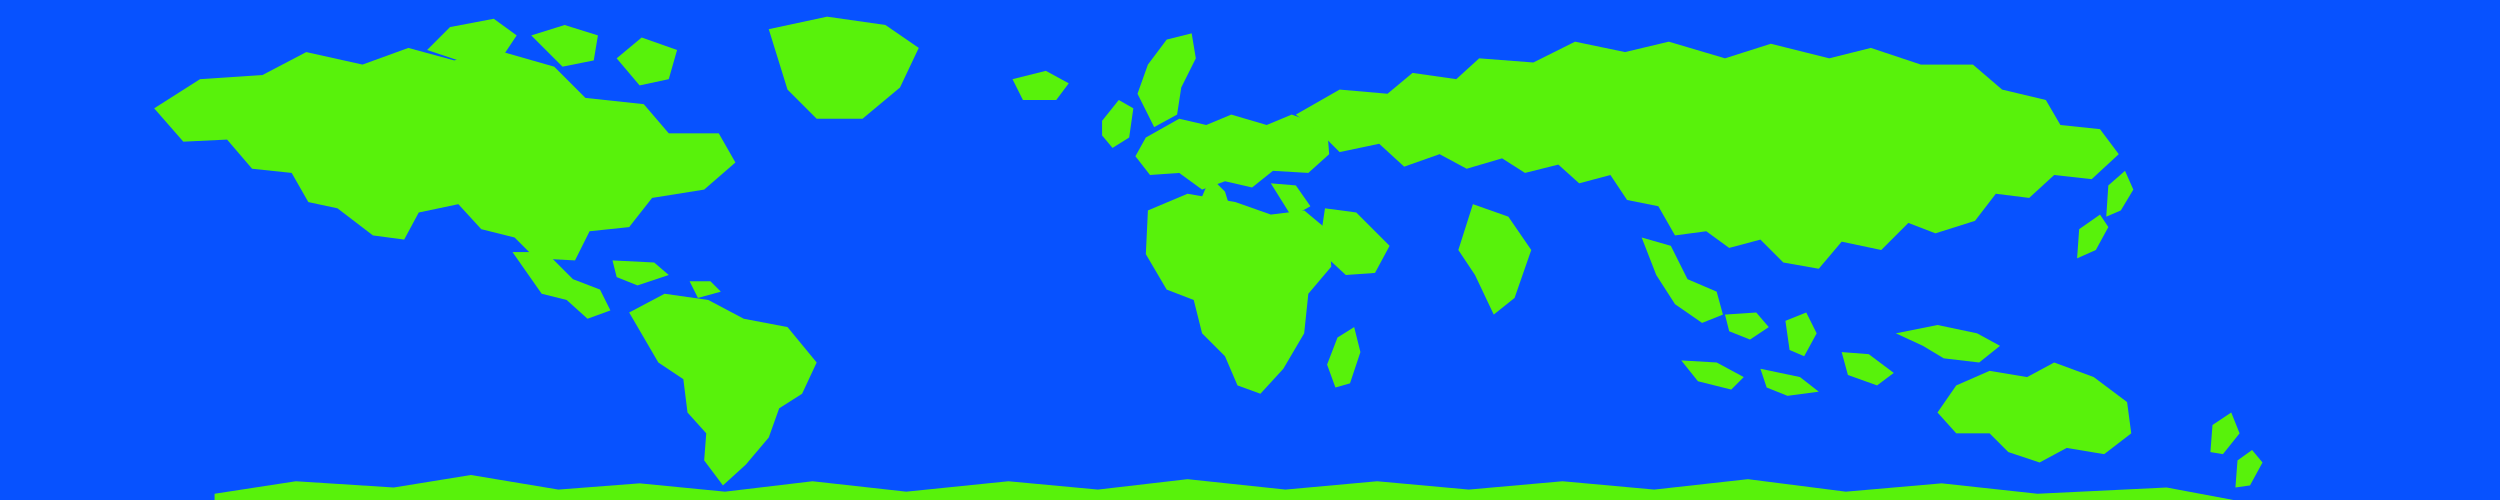
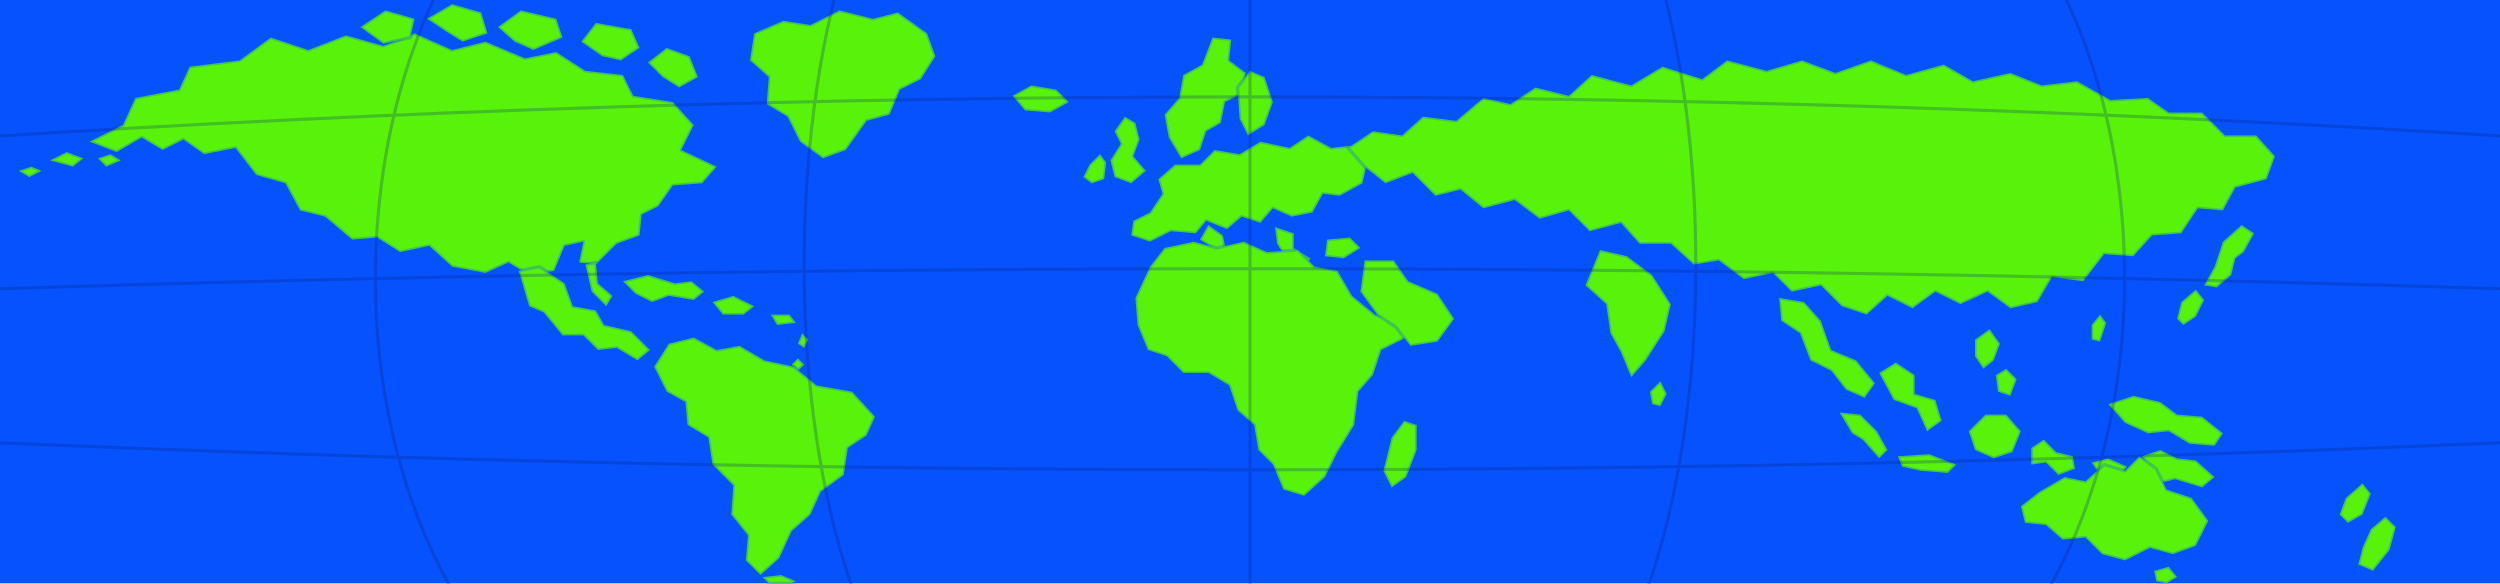
- <svg xmlns="http://www.w3.org/2000/svg" viewBox="0 0 1200 240" width="1200" height="240" preserveAspectRatio="none">
-   <rect width="1200" height="240" fill="#0752ff" />
-   <g fill="#58f20b">
-     <path d="M74 52 96 38 126 36 147 25 174 31 196 23 218 29 238 24 266 32 281 47 309 50 321 64 345 64 353 78 338 91 313 95 302 109 283 111 276 125 257 124 247 114 231 110 220 98 201 102 194 115 179 113 162 100 148 97 140 83 121 81 109 67 88 68Z" />
-     <path d="M205 24 216 13 237 9 248 17 240 29 223 30Z M255 17 271 12 287 17 285 29 270 32Z M296 28 308 18 325 24 321 38 307 41Z" />
-     <path d="M246 121 262 121 275 134 288 139 293 149 282 153 272 144 260 141Z" />
-     <path d="M369 14 397 8 425 12 441 23 432 42 414 57 392 57 378 43Z" />
-     <path d="M294 125 314 126 321 132 306 137 296 133Z M331 135 341 135 346 140 335 143Z" />
-     <path d="M302 150 319 141 340 144 357 153 378 157 392 174 385 189 374 196 369 210 358 223 347 233 338 221 339 208 330 198 328 182 316 174Z" />
-     <path d="M486 38 502 34 513 40 507 48 491 48Z M529 58 537 48 544 52 542 66 534 71 529 65Z M546 45 551 31 560 19 572 16 574 28 567 42 565 55 554 61Z" />
-     <path d="M550 66 566 57 579 60 591 55 608 60 620 55 637 61 638 74 628 83 611 82 601 90 588 87 577 91 566 83 552 84 545 75Z" />
-     <path d="M581 85 588 92 592 105 584 108 575 99Z M610 88 622 89 629 99 620 104Z" />
-     <path d="M551 101 570 93 593 97 610 103 626 101 638 111 639 128 628 141 626 160 616 177 605 189 594 185 588 171 577 160 573 144 560 139 550 122Z" />
-     <path d="M642 162 650 157 653 169 648 184 641 186 637 175Z" />
-     <path d="M622 55 643 43 666 45 678 35 699 38 710 28 736 30 756 20 780 25 801 20 828 28 850 21 878 28 898 23 922 31 947 31 961 43 982 48 989 60 1008 62 1017 74 1004 86 986 84 974 95 958 93 948 106 929 112 916 107 903 120 884 116 873 129 856 126 845 115 830 119 819 111 804 113 796 99 781 96 773 84 758 88 748 79 732 83 721 76 704 81 691 74 674 80 662 69 643 73 635 65Z" />
-     <path d="M636 100 651 102 667 118 660 131 646 132 633 120Z M707 98 724 104 735 120 727 143 717 151 708 132 700 120Z" />
-     <path d="M788 114 802 118 810 134 824 140 827 151 817 155 804 146 795 132Z M828 151 843 150 849 157 840 163 830 159Z M857 154 867 150 872 160 866 171 859 168Z" />
-     <path d="M1012 89 1020 82 1024 91 1018 101 1011 104Z M998 110 1008 103 1012 109 1006 120 997 124Z" />
-     <path d="M807 173 824 174 837 181 831 187 815 183Z M845 177 864 181 873 188 858 190 848 186Z M884 169 897 170 909 179 901 185 887 180Z" />
-     <path d="M910 160 930 156 949 160 960 166 950 174 933 172 923 166Z" />
-     <path d="M939 185 955 178 973 181 986 174 1005 181 1021 193 1023 208 1010 218 992 215 979 222 964 217 955 208 939 208 930 198Z" />
-     <path d="M1062 204 1071 198 1075 208 1067 218 1061 217Z M1074 221 1081 216 1086 222 1080 233 1073 234Z" />
-     <path d="M103 237 142 231 189 234 226 228 268 235 307 232 348 236 390 231 435 236 484 231 527 235 570 230 617 235 661 231 705 235 750 231 794 235 839 230 886 236 932 232 978 237 1040 234 1072 240H103Z" />
+ <svg xmlns="http://www.w3.org/2000/svg" viewBox="0 0 1200 280" width="1200" height="280" preserveAspectRatio="none">
+   <rect width="1200" height="280" fill="#0752ff" />
+   <g fill="#58f20b" stroke="#0752ff" stroke-opacity=".28" stroke-width="1.6" stroke-linecap="round" stroke-linejoin="round">
+     <path d="M43 68 59 60 65 47 86 43 91 32 115 29 130 18 148 24 166 17 184 22 199 16 217 24 233 20 252 28 267 25 281 34 299 36 304 46 323 49 333 60 327 72 344 80 337 88 323 89 316 99 308 103 307 113 296 117 286 127 278 126 280 116 271 118 266 130 254 132 244 126 233 131 217 128 206 118 192 121 181 114 169 115 156 104 144 101 137 88 123 84 113 71 98 74 88 67 78 72 68 66 56 73Z" />
+     <path d="M249 130 259 128 271 136 275 147 286 149 290 156 303 159 312 168 306 173 296 167 287 168 280 161 270 161 261 150 254 147Z" />
+     <path d="M281 127 286 126 287 136 294 142 291 147 284 140Z" />
+     <path d="M24 77 32 73 40 76 35 80Z M47 76 53 74 58 77 51 80Z M9 82 15 80 20 82 14 85Z" />
+     <path d="M173 13 185 5 199 9 197 18 184 21Z M205 9 217 2 231 6 234 16 222 20 214 15Z M239 13 250 5 267 9 270 18 256 24 247 20Z M279 20 286 11 303 14 307 23 298 29 289 27Z M311 30 320 23 331 27 335 37 326 42 318 37Z" />
+     <path d="M362 16 376 10 389 12 403 5 419 9 431 6 445 16 449 27 442 38 432 43 427 55 416 58 406 72 395 76 384 68 378 56 368 50 369 37 360 29Z" />
+     <path d="M299 135 311 132 324 136 332 135 338 140 333 144 321 142 313 145 305 141Z M342 145 352 142 362 147 357 151 347 151Z M370 151 379 151 382 155 373 156Z" />
+     <path d="M385 160 388 163 386 167 383 165Z M383 172 386 175 383 178 380 175Z M378 182 381 185 378 188 375 185Z" />
+     <path d="M314 176 321 165 333 162 344 168 355 166 367 173 381 176 392 185 409 188 420 200 416 209 407 215 405 228 394 236 389 247 380 255 374 268 365 276 358 269 359 257 351 247 352 233 342 223 340 210 330 204 329 193 320 188Z" />
+     <path d="M366 277 375 276 382 279 380 280H369Z" />
+     <path d="M486 46 495 41 507 43 513 49 504 54 492 53Z M533 77 538 69 535 63 540 56 545 59 547 67 544 75 550 82 543 88 535 85Z M523 79 528 74 531 78 530 86 524 88 520 85Z" />
+     <path d="M561 66 559 55 566 47 568 36 577 31 582 18 591 19 590 29 598 35 596 45 588 49 586 59 579 63 576 72 567 76Z" />
+     <path d="M594 42 600 34 607 37 611 49 607 60 599 65 595 57Z" />
+     <path d="M552 102 558 93 556 86 564 79 576 79 583 72 595 74 605 68 619 71 628 65 639 71 648 70 656 79 654 88 643 94 635 93 630 102 620 104 611 100 605 107 596 104 589 110 579 106 574 112 562 111 552 116 543 113 544 106Z" />
+     <path d="M580 108 587 113 589 123 597 126 593 132 586 127 582 119 576 115Z M612 109 621 112 621 119 629 124 626 130 618 125 613 117Z M637 115 648 114 653 119 645 124 636 123Z" />
+     <path d="M552 128 559 119 573 116 584 119 597 116 608 121 623 120 631 128 642 130 649 142 660 151 673 154 680 150 675 162 663 168 659 180 652 188 650 204 642 217 636 229 626 238 616 235 611 223 604 216 602 204 594 197 590 185 580 179 568 179 560 171 551 168 546 156 545 143Z" />
+     <path d="M668 210 674 202 680 204 680 216 675 229 668 234 664 226Z" />
+     <path d="M647 71 659 63 673 65 683 56 699 58 712 47 725 50 737 42 753 46 764 36 783 41 798 32 817 38 829 29 848 34 865 29 881 35 898 29 915 36 933 31 947 39 965 35 980 41 997 39 1013 48 1031 47 1041 54 1057 54 1068 65 1083 65 1092 75 1088 86 1073 90 1067 101 1055 100 1047 112 1033 113 1024 123 1010 122 1000 135 985 133 978 145 965 148 954 140 941 146 929 140 918 148 906 142 896 151 884 147 874 137 860 140 851 131 837 134 825 125 813 127 802 117 787 117 778 107 763 111 753 101 739 105 727 96 712 100 701 91 689 94 678 83 665 88 655 80Z" />
+     <path d="M655 125 669 125 676 135 690 141 698 153 690 164 677 166 670 157 661 151 653 140Z" />
+     <path d="M768 120 781 123 793 132 802 146 799 159 790 173 783 181 778 169 773 160 771 146 761 137Z" />
+     <path d="M854 143 866 145 874 154 879 168 891 173 900 184 895 191 886 187 879 178 869 173 864 160 855 154Z" />
+     <path d="M902 179 910 174 919 180 919 189 929 192 932 202 925 207 920 196 909 192Z M948 163 955 158 960 165 957 173 952 177 948 171Z M958 180 963 177 968 182 965 190 959 188Z" />
+     <path d="M1067 116 1076 108 1082 112 1077 121 1073 124 1071 132 1064 138 1058 137 1063 128Z M1047 145 1054 139 1058 144 1054 152 1048 156 1045 153Z M1004 156 1008 151 1011 155 1008 164 1004 163Z M792 188 797 183 800 189 797 195 793 194Z" />
+     <path d="M883 198 893 199 901 207 906 216 902 220 894 211 889 208Z M911 219 926 218 939 223 935 227 922 226 913 224Z M945 207 953 199 963 199 970 207 966 217 957 220 948 216Z M975 215 981 211 987 217 995 219 996 225 988 228 982 222 975 223Z" />
+     <path d="M1004 222 1012 220 1021 224 1017 229 1008 228Z M1028 219 1037 216 1045 220 1054 221 1063 229 1057 234 1044 230 1036 232Z" />
+     <path d="M1012 194 1024 190 1037 193 1045 199 1057 200 1067 208 1063 214 1051 213 1041 207 1031 208 1020 203Z" />
+     <path d="M979 236 991 229 1001 231 1010 223 1020 226 1027 219 1035 225 1040 235 1052 239 1060 250 1054 262 1043 266 1032 263 1020 269 1009 266 1001 258 990 259 982 252 972 251 970 243Z" />
+     <path d="M1034 274 1041 272 1045 277 1040 280 1035 279Z M1126 239 1134 232 1138 237 1134 247 1127 251 1123 247Z M1138 254 1145 248 1150 253 1147 264 1139 274 1132 271 1134 263Z" />
+   </g>
+   <g fill="none" stroke="#001b70" stroke-width="1.5" opacity=".24">
+     <path d="M213-10C168 76 168 204 221 290M403-10C379 76 379 204 412 290M600-10V290M797-10C821 76 821 204 788 290M987-10C1032 76 1032 204 979 290" />
+     <path d="M-12 66Q600 27 1212 66M-12 139Q600 119 1212 139M-12 212Q600 239 1212 212" />
  </g>
</svg>
